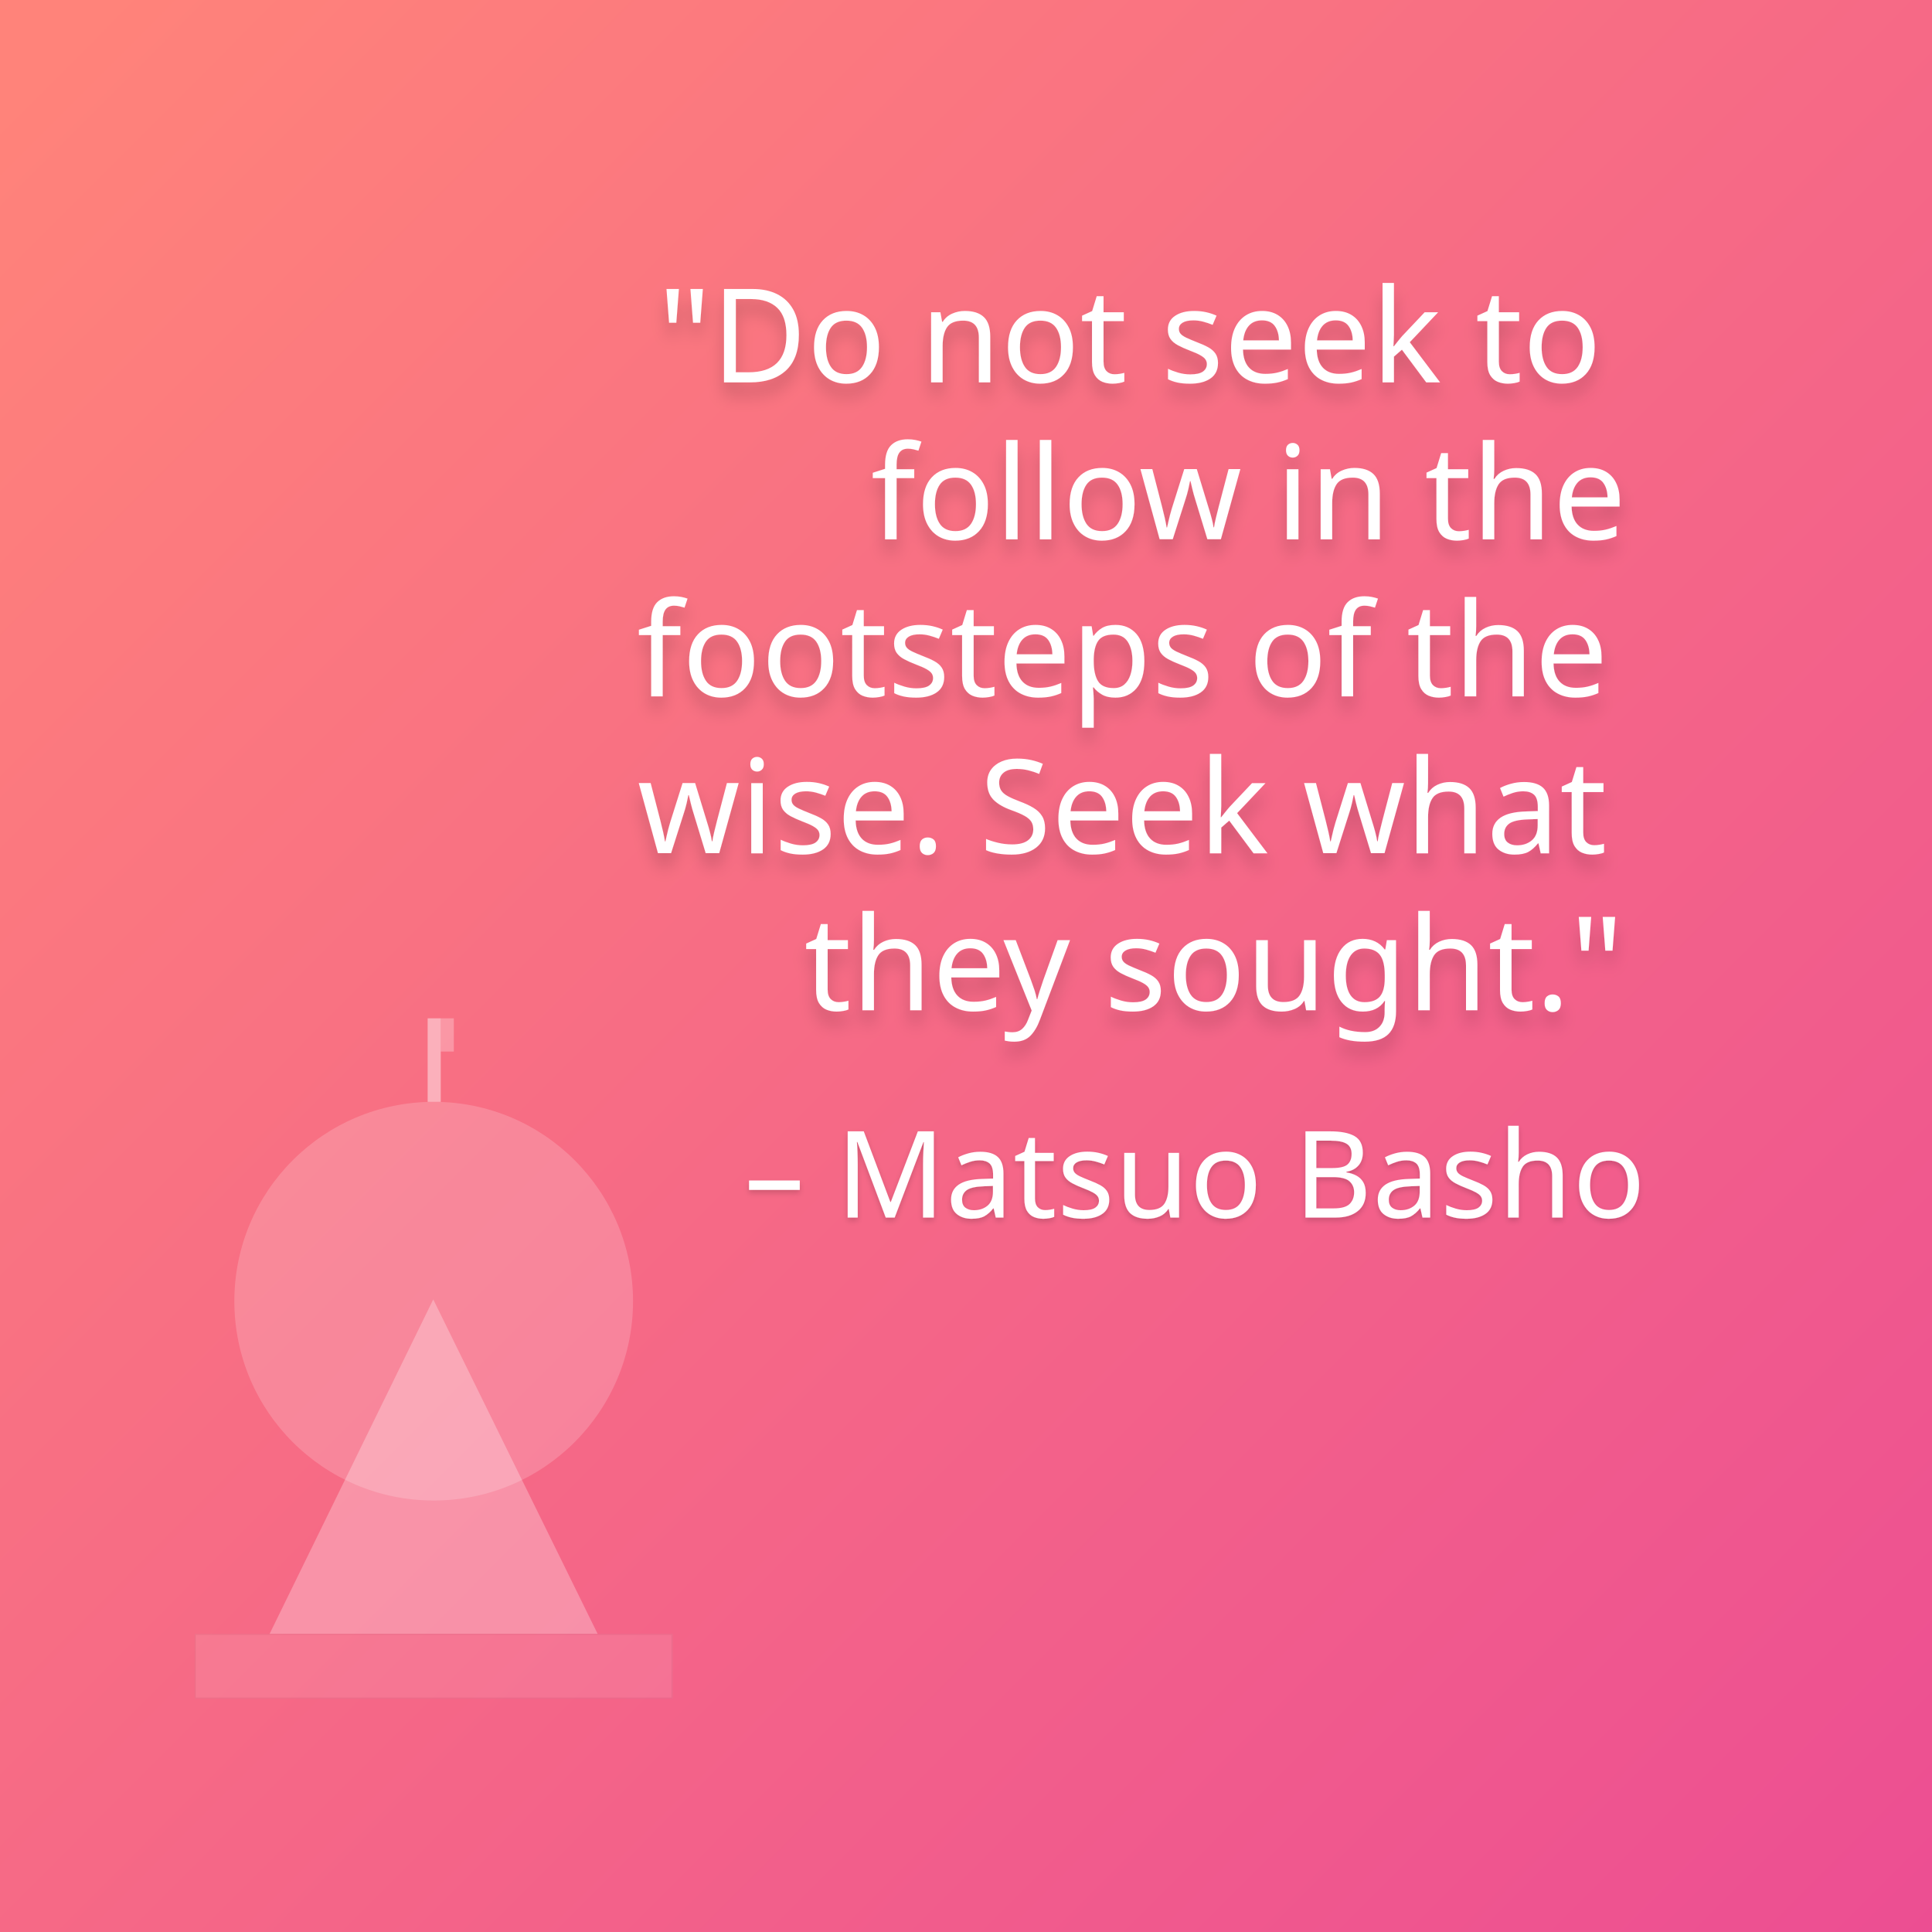
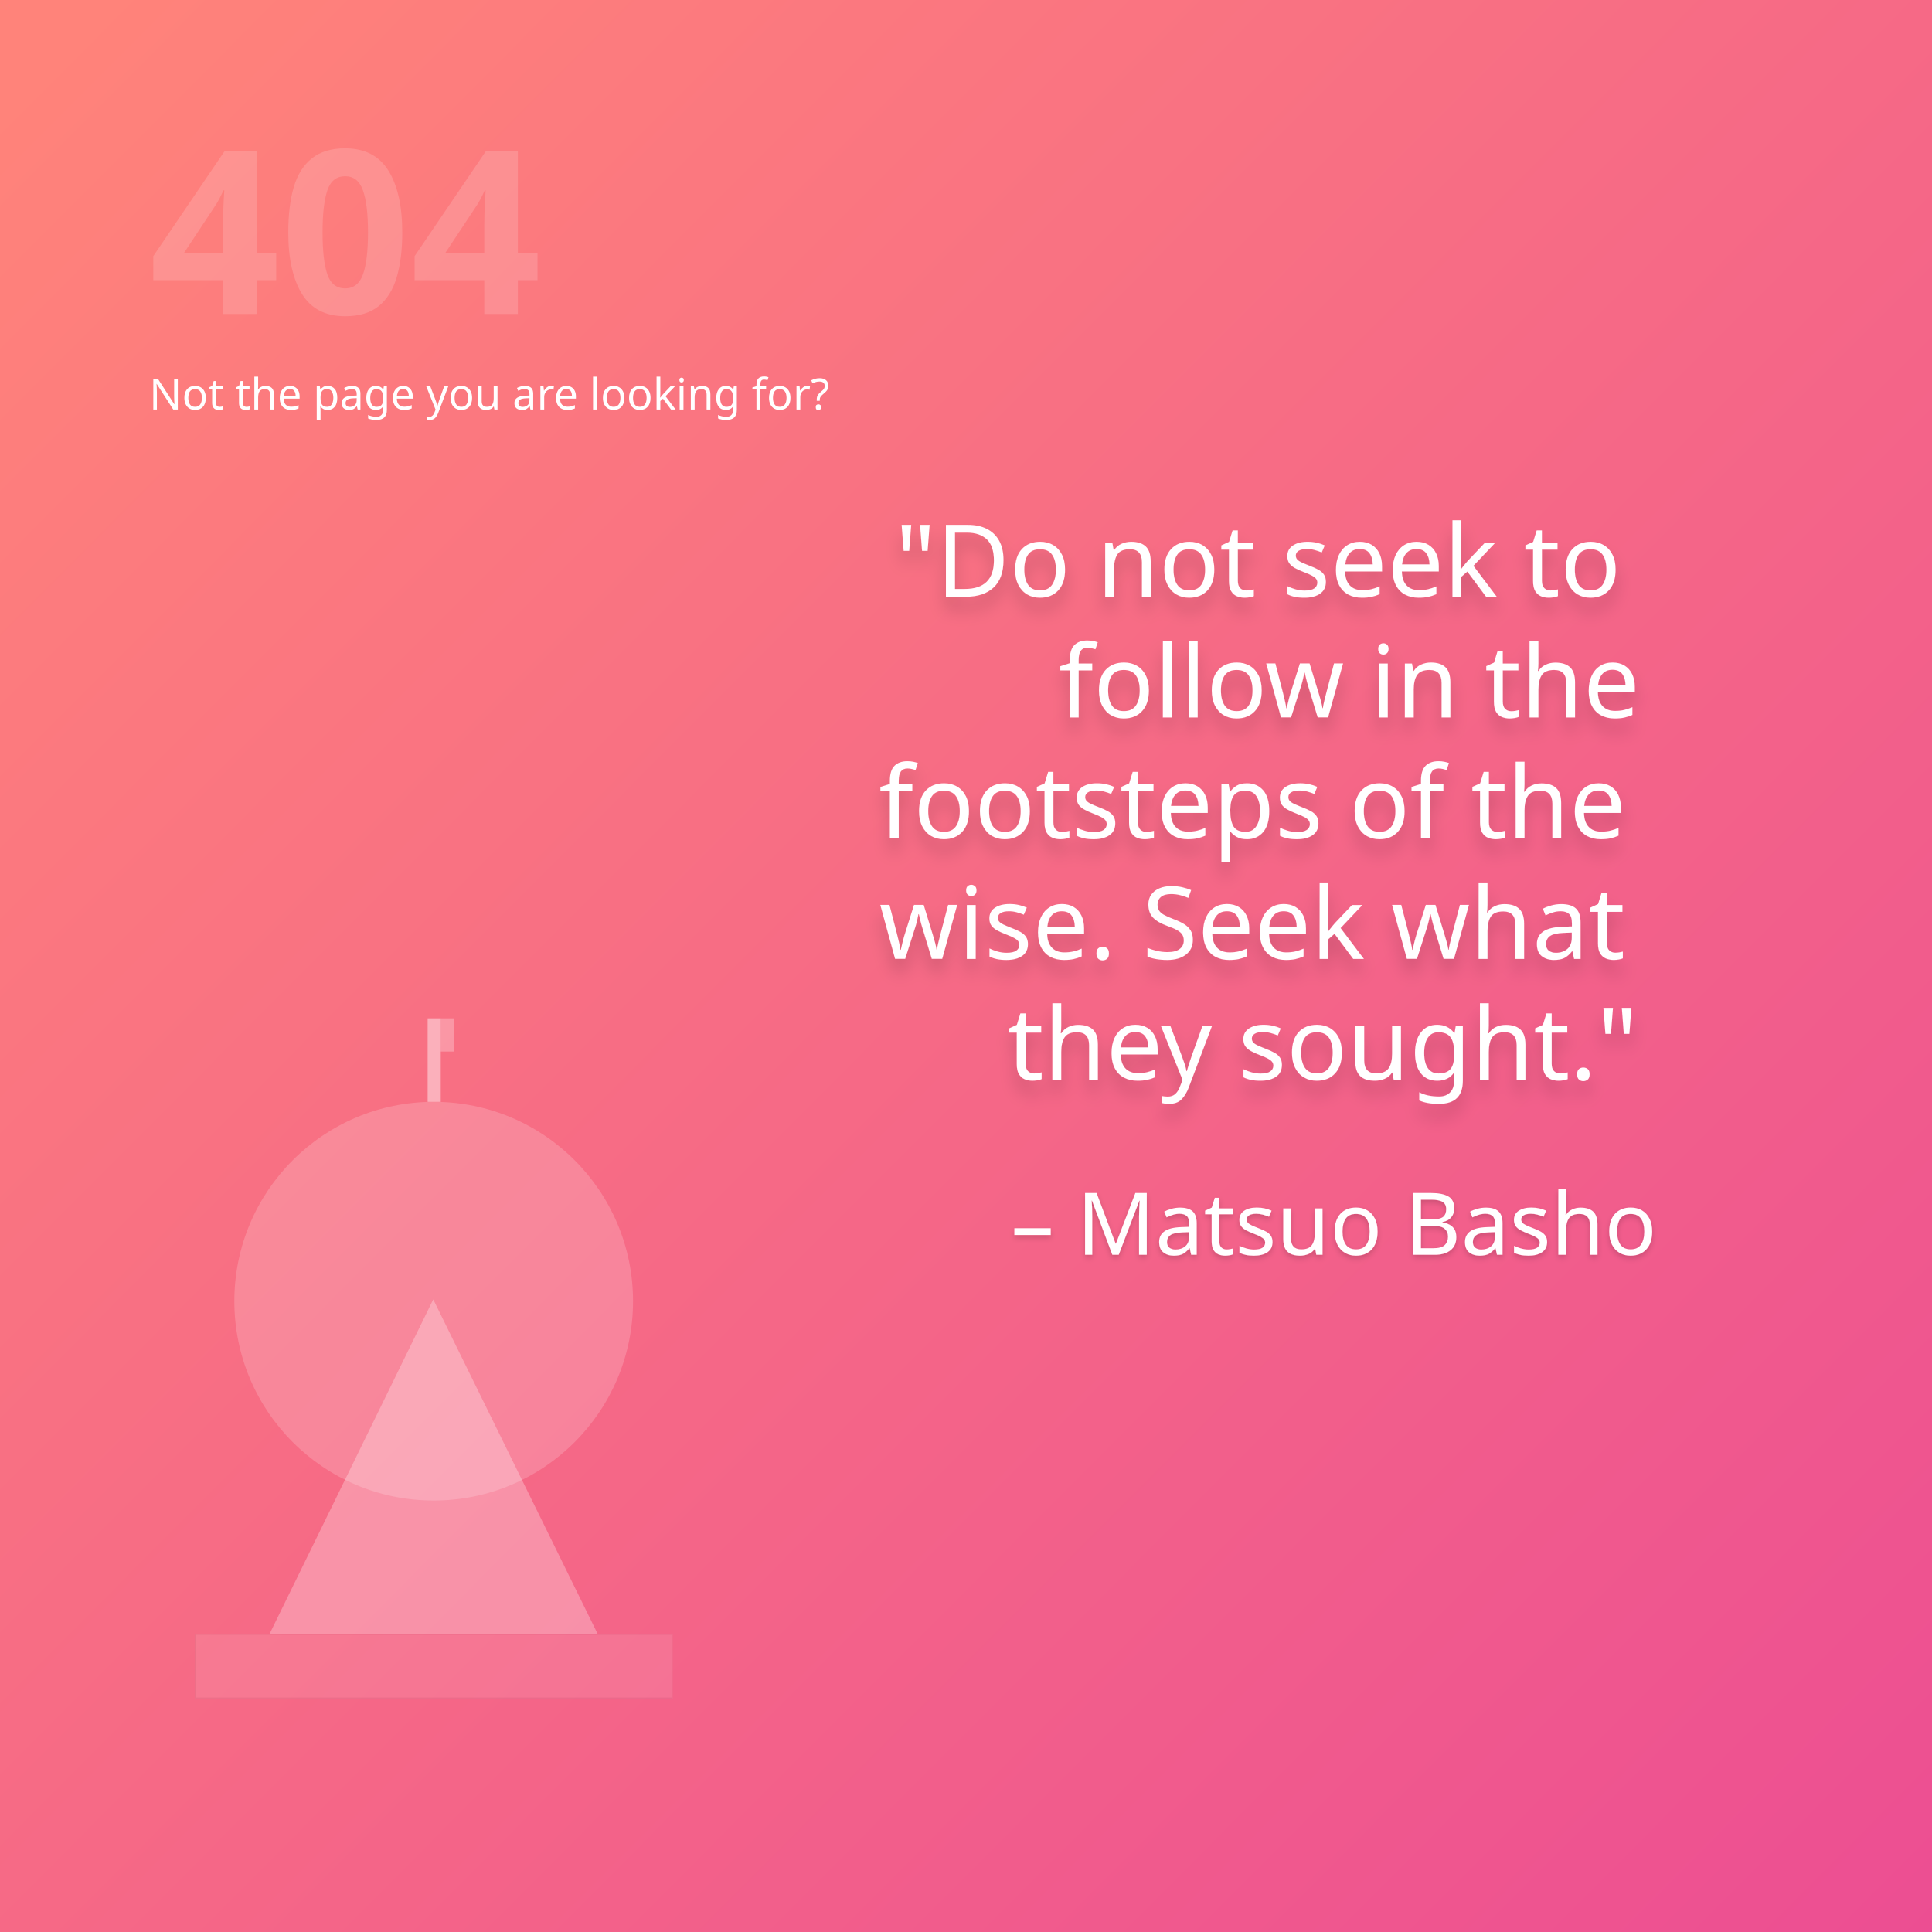
<svg xmlns="http://www.w3.org/2000/svg" viewBox="0 0 1920 1920">
  <defs>
-     <style>.a{clip-path:url(#g);}.b{fill:url(#a);}.c,.d,.e,.f,.g,.h,.i,.l{fill:#fff;}.c{font-size:130px;font-family:Gotham-Medium, Gotham;font-weight:500;}.d{font-size:120px;font-family:Gotham-Book, Gotham;}.e{opacity:0.18;}.f{stroke:#95989a;opacity:0.1;}.g{opacity:0.28;}.h{opacity:0.45;}.i{opacity:0.27;}.j{stroke:none;}.k{fill:none;}.m{filter:url(#d);}.n{filter:url(#b);}</style>
+     <style>.a{clip-path:url(#g);}.b{fill:url(#a);}.c,.d,.e,.f,.g,.h,.i,.j,.k,.n{fill:#fff;}.c{font-size:100px;font-family:Gotham-Medium, Gotham;font-weight:500;}.d{font-size:86px;}.d,.j{font-family:Gotham-Book, Gotham;}.e{opacity:0.18;}.f{stroke:#95989a;opacity:0.1;}.g{opacity:0.28;}.h{opacity:0.45;}.i{opacity:0.27;}.j{font-size:43px;}.k{font-size:227px;font-family:Gotham-Bold, Gotham;font-weight:700;opacity:0.16;}.l{stroke:none;}.m{fill:none;}.o{filter:url(#d);}.p{filter:url(#b);}</style>
    <linearGradient id="a" x1="0.025" y1="0.034" x2="1.05" y2="1.056" gradientUnits="objectBoundingBox">
      <stop offset="0" stop-color="#ff837a" />
      <stop offset="1" stop-color="#eb4b94" />
    </linearGradient>
-     <filter id="b" x="301" y="244" width="1399" height="1391" filterUnits="userSpaceOnUse">
+     <filter id="b" x="800" y="486" width="900" height="1391" filterUnits="userSpaceOnUse">
      <feOffset dy="13" input="SourceAlpha" />
      <feGaussianBlur stdDeviation="8" result="c" />
      <feFlood flood-opacity="0.161" />
      <feComposite operator="in" in2="c" />
      <feComposite in="SourceGraphic" />
    </filter>
-     <filter id="d" x="412" y="1089" width="1272" height="317" filterUnits="userSpaceOnUse">
+     <filter id="d" x="412" y="1158" width="1272" height="317" filterUnits="userSpaceOnUse">
      <feOffset dy="3" input="SourceAlpha" />
      <feGaussianBlur stdDeviation="3" result="e" />
      <feFlood flood-opacity="0.161" />
      <feComposite operator="in" in2="e" />
      <feComposite in="SourceGraphic" />
    </filter>
    <clipPath id="g">
      <rect width="1920" height="1920" />
    </clipPath>
  </defs>
  <g id="f" class="a">
-     <rect class="l" width="1920" height="1920" />
+     <rect class="n" width="1920" height="1920" />
    <rect class="b" width="1920" height="1920" />
-     <g class="n" transform="matrix(1, 0, 0, 1, 0, 0)">
-       <text class="c" transform="translate(325 255)">
-         <tspan x="328.893" y="125">"Do not seek to </tspan>
-         <tspan x="540.403" y="281">follow in the </tspan>
-         <tspan x="307.963" y="437">footsteps of the </tspan>
-         <tspan x="308.353" y="593">wise. Seek what </tspan>
-         <tspan x="474.103" y="749">they sought."</tspan>
+     <g class="p" transform="matrix(1, 0, 0, 1, 0, 0)">
+       <text class="c" transform="translate(824 497)">
+         <tspan x="65.543" y="96">"Do not seek to </tspan>
+         <tspan x="228.243" y="216">follow in the </tspan>
+         <tspan x="49.443" y="336">footsteps of the </tspan>
+         <tspan x="49.743" y="456">wise. Seek what </tspan>
+         <tspan x="177.243" y="576">they sought."</tspan>
      </text>
    </g>
-     <g class="m" transform="matrix(1, 0, 0, 1, 0, 0)">
-       <text class="d" transform="translate(421 1095)">
-         <tspan x="318.6" y="115">– Matsuo Basho</tspan>
-         <tspan x="1254" y="259" />
+     <g class="o" transform="matrix(1, 0, 0, 1, 0, 0)">
+       <text class="d" transform="translate(421 1164)">
+         <tspan x="583.63" y="83">– Matsuo Basho</tspan>
+         <tspan x="1254" y="187" />
      </text>
    </g>
    <circle class="e" cx="198.104" cy="198.104" r="198.104" transform="translate(232.896 1095)" />
    <g class="f" transform="translate(193.538 1623.715)">
-       <rect class="j" width="474.925" height="64.285" />
-       <rect class="k" x="0.5" y="0.5" width="473.925" height="63.285" />
+       <rect class="l" width="474.925" height="64.285" />
+       <rect class="m" x="0.5" y="0.5" width="473.925" height="63.285" />
    </g>
    <path class="g" d="M612.706,1844.026l162.63-332.36,163.35,332.36Z" transform="translate(-344.773 -220.312)" />
    <rect class="h" width="13" height="83" transform="translate(425 1012)" />
    <rect class="i" width="13" height="33" transform="translate(438 1012)" />
+     <text class="j" transform="translate(868 407)">
+       <tspan x="-719.82" y="0">Not the page you are looking for?</tspan>
+     </text>
+     <text class="k" transform="translate(627 312)">
+       <tspan x="-478.516" y="0">404</tspan>
+     </text>
  </g>
</svg>
